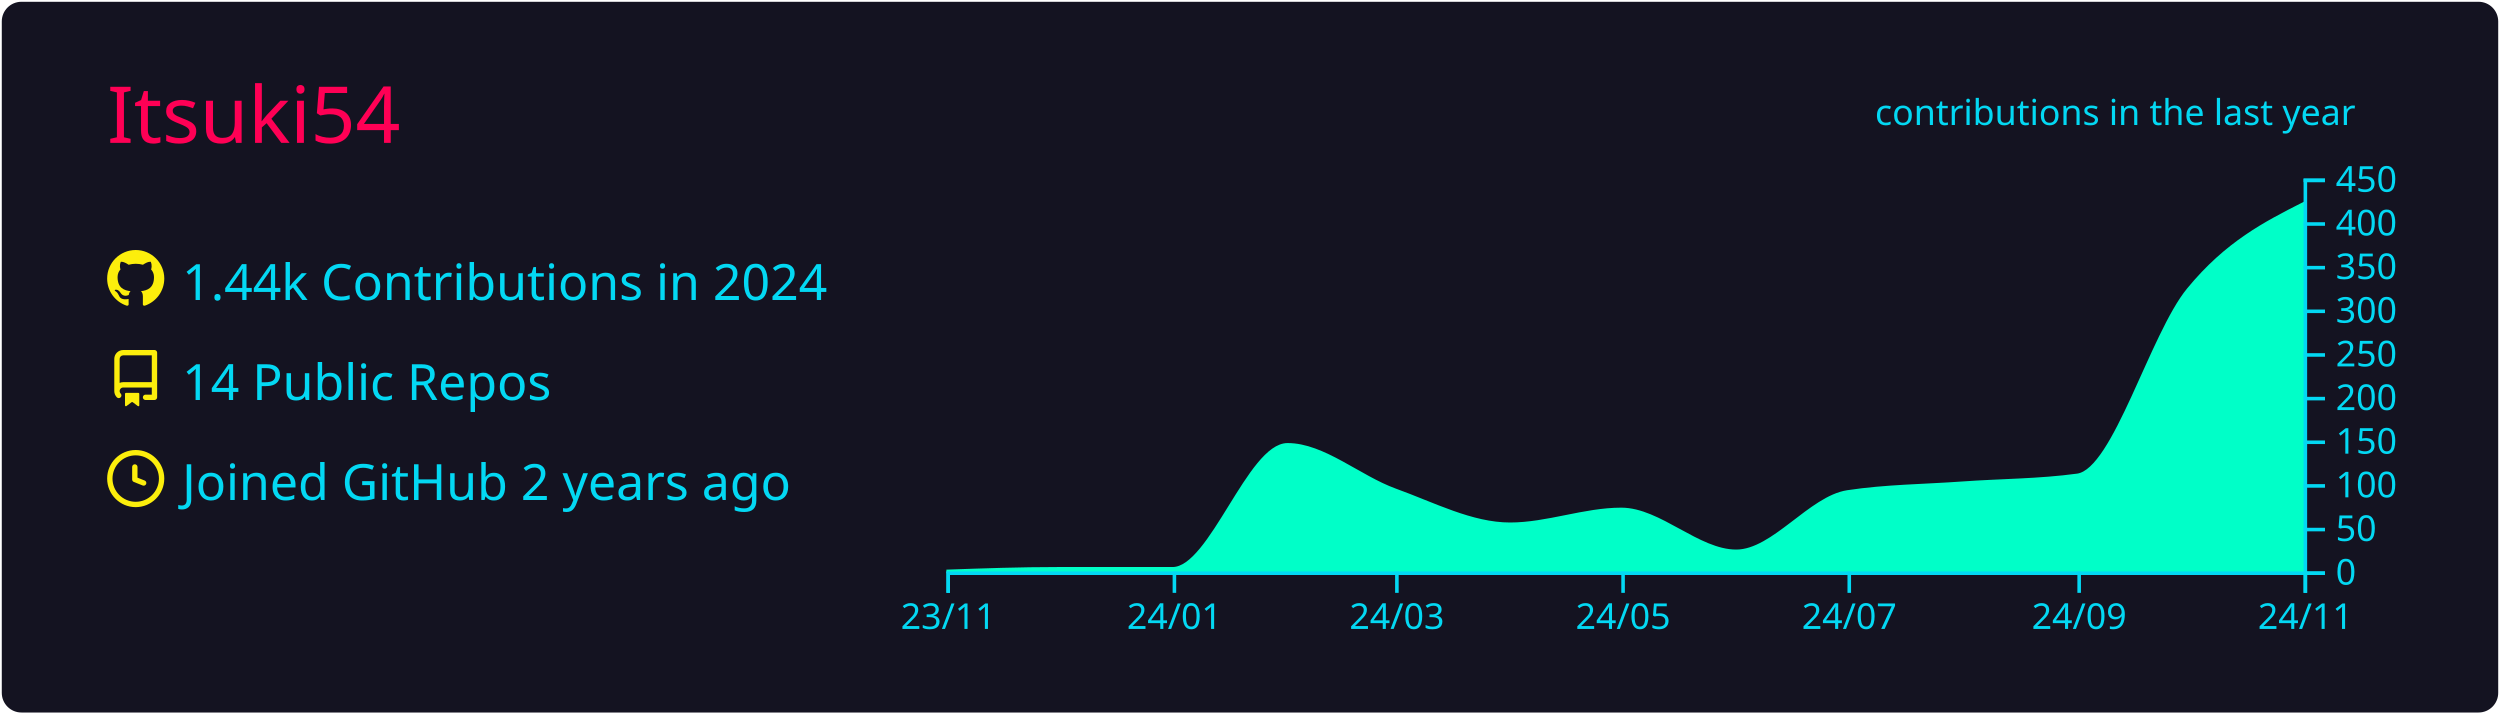
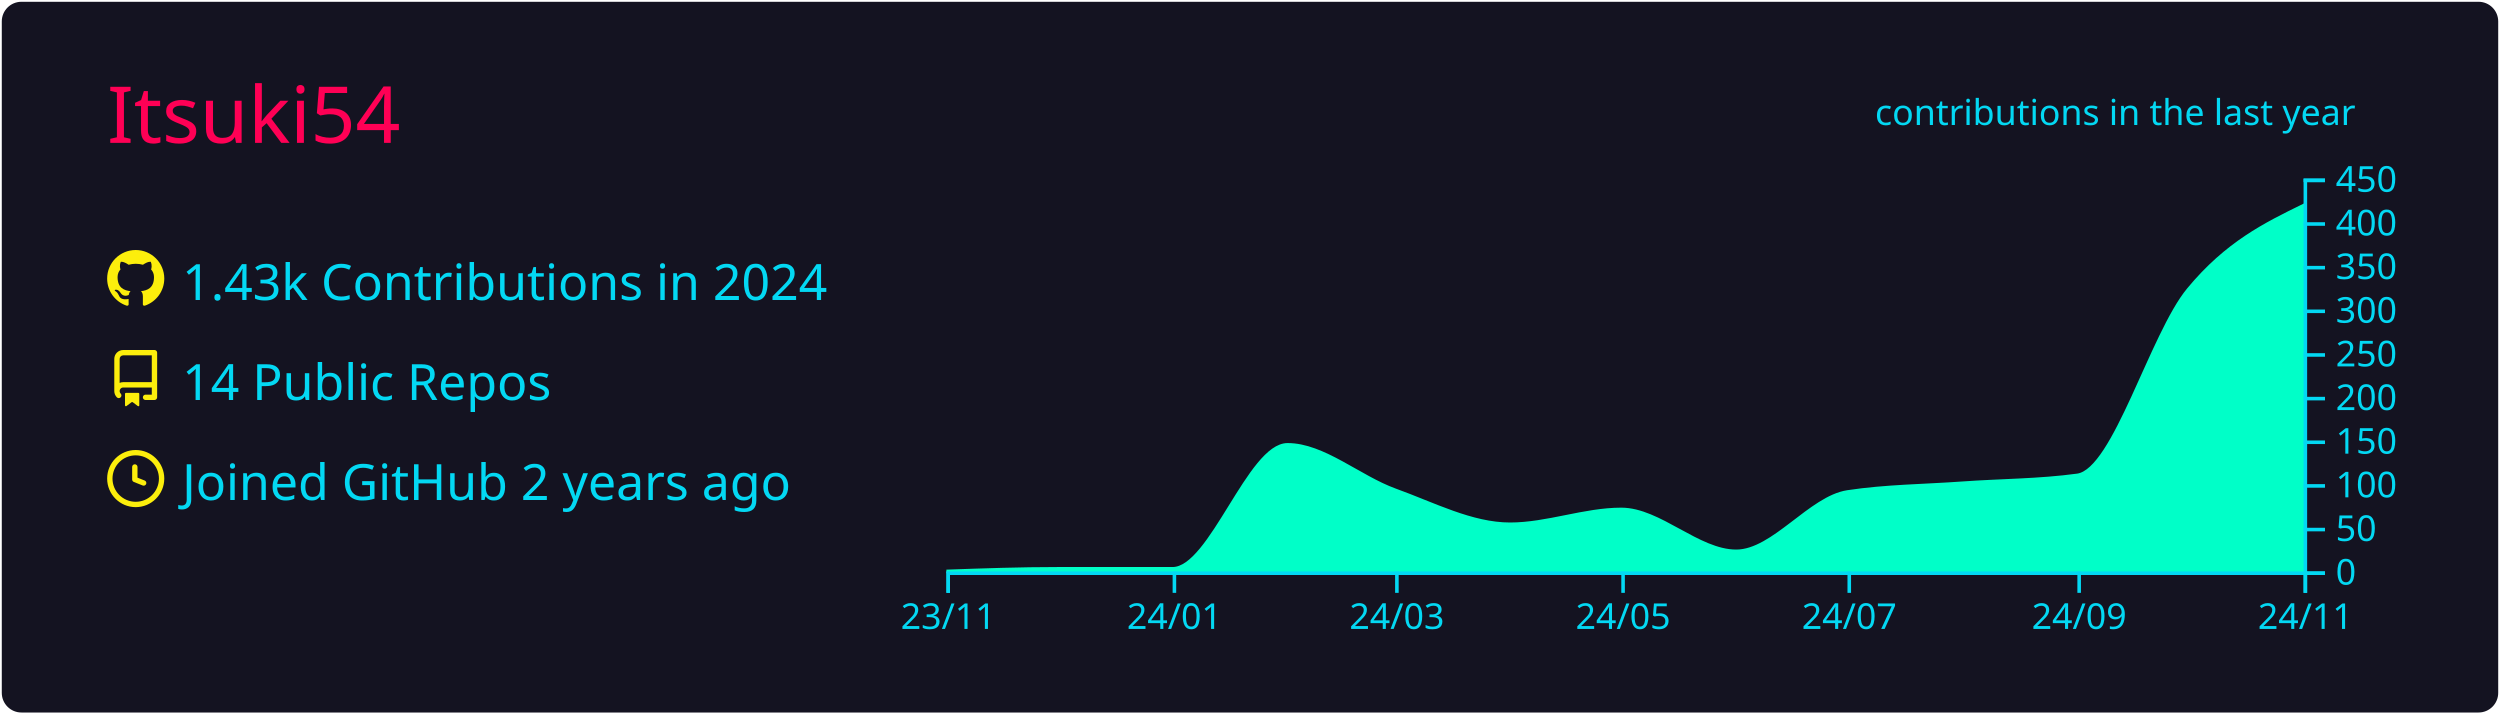
<svg xmlns="http://www.w3.org/2000/svg" width="700" height="200" viewBox="0 0 700 200">
  <style>* {
          font-family: 'Segoe UI', Ubuntu, "Helvetica Neue", Sans-Serif
        }</style>
  <rect x="1" y="1" rx="5" ry="5" height="99%" width="99.714%" stroke="#141321" stroke-width="1" fill="#141321" stroke-opacity="1" />
  <text x="30" y="40" style="font-size: 22px; fill: #ff0055;">Itsuki54</text>
  <g transform="translate(0,40)">
    <g transform="translate(30,30)">
      <g transform="translate(0,0)" width="14" height="14" fill="#fcee0c">
        <path fill-rule="evenodd" d="M8 0C3.58 0 0 3.58 0 8c0 3.54 2.29 6.53 5.47 7.59.4.07.55-.17.55-.38 0-.19-.01-.82-.01-1.49-2.01.37-2.53-.49-2.69-.94-.09-.23-.48-.94-.82-1.13-.28-.15-.68-.52-.01-.53.63-.01 1.08.58 1.23.82.72 1.21 1.87.87 2.33.66.07-.52.28-.87.51-1.07-1.78-.2-3.64-.89-3.64-3.95 0-.87.31-1.59.82-2.15-.08-.2-.36-1.02.08-2.12 0 0 .67-.21 2.2.82.64-.18 1.32-.27 2-.27.68 0 1.36.09 2 .27 1.53-1.04 2.2-.82 2.2-.82.44 1.1.16 1.92.08 2.12.51.56.82 1.27.82 2.15 0 3.07-1.87 3.75-3.65 3.95.29.25.54.73.54 1.48 0 1.07-.01 1.93-.01 2.2 0 .21.15.46.55.38A8.013 8.013 0 0016 8c0-4.42-3.58-8-8-8z" />
      </g>
      <g transform="translate(0,28)" width="14" height="14" fill="#fcee0c">
        <path fill-rule="evenodd" d="M2 2.5A2.5 2.5 0 014.5 0h8.75a.75.75 0 01.75.75v12.5a.75.75 0 01-.75.75h-2.5a.75.75 0 110-1.5h1.75v-2h-8a1 1 0 00-.714 1.7.75.75 0 01-1.072 1.05A2.495 2.495 0 012 11.5v-9zm10.5-1V9h-8c-.356 0-.694.074-1 .208V2.5a1 1 0 011-1h8zM5 12.25v3.25a.25.25 0 00.4.2l1.45-1.087a.25.25 0 01.3 0L8.6 15.7a.25.25 0 00.4-.2v-3.25a.25.25 0 00-.25-.25h-3.5a.25.25 0 00-.25.25z" />
      </g>
      <g transform="translate(0,56)" width="14" height="14" fill="#fcee0c">
        <path fill-rule="evenodd" d="M1.5 8a6.5 6.5 0 1113 0 6.5 6.5 0 01-13 0zM8 0a8 8 0 100 16A8 8 0 008 0zm.5 4.75a.75.75 0 00-1.5 0v3.5a.75.75 0 00.471.696l2.5 1a.75.75 0 00.557-1.392L8.5 7.742V4.75z" />
      </g>
-       <text x="21" y="14" style="fill: #03d8f3; font-size: 14px;">1.44k Contributions in 2024</text>
+       <text x="21" y="14" style="fill: #03d8f3; font-size: 14px;">1.43k Contributions in 2024</text>
      <text x="21" y="42" style="fill: #03d8f3; font-size: 14px;">14 Public Repos</text>
      <text x="21" y="70" style="fill: #03d8f3; font-size: 14px;">Joined GitHub 2 years ago</text>
    </g>
    <g color="#00ffc8" transform="translate(295,10)">
-       <path transform="translate(-30,0)" stroke="#00ffc8" fill="#00ffc8" opacity="1" d="M0,110C10.383,109.633,20.765,109.267,31.148,109.267C41.876,109.267,52.605,109.267,63.333,109.267C74.062,109.267,84.791,74.556,95.519,74.556C105.556,74.556,115.592,83.641,125.628,87.267C136.357,91.143,147.086,96.8,157.814,96.8C168.197,96.8,178.579,92.644,188.962,92.644C199.69,92.644,210.419,104.378,221.148,104.378C231.53,104.378,241.913,89.333,252.295,87.756C263.024,86.126,273.752,86.085,284.481,85.311C295.209,84.537,305.938,84.578,316.667,83.111C327.049,81.692,337.432,43.665,347.814,31.044C358.543,18.003,369.271,12.546,380,7.089L380,110C369.271,110,358.543,110,347.814,110C337.432,110,327.049,110,316.667,110C305.938,110,295.209,110,284.481,110C273.752,110,263.024,110,252.295,110C241.913,110,231.53,110,221.148,110C210.419,110,199.69,110,188.962,110C178.579,110,168.197,110,157.814,110C147.086,110,136.357,110,125.628,110C115.592,110,105.556,110,95.519,110C84.791,110,74.062,110,63.333,110C52.605,110,41.876,110,31.148,110C20.765,110,10.383,110,0,110Z" />
+       <path transform="translate(-30,0)" stroke="#00ffc8" fill="#00ffc8" opacity="1" d="M0,110C10.383,109.633,20.765,109.267,31.148,109.267C41.876,109.267,52.605,109.267,63.333,109.267C74.062,109.267,84.791,74.556,95.519,74.556C105.556,74.556,115.592,83.641,125.628,87.267C136.357,91.143,147.086,96.8,157.814,96.8C168.197,96.8,178.579,92.644,188.962,92.644C199.69,92.644,210.419,104.378,221.148,104.378C231.53,104.378,241.913,89.333,252.295,87.756C263.024,86.126,273.752,86.085,284.481,85.311C295.209,84.537,305.938,84.578,316.667,83.111C327.049,81.692,337.432,43.587,347.814,31.044C358.543,18.083,369.271,12.831,380,7.578L380,110C369.271,110,358.543,110,347.814,110C337.432,110,327.049,110,316.667,110C305.938,110,295.209,110,284.481,110C273.752,110,263.024,110,252.295,110C241.913,110,231.53,110,221.148,110C210.419,110,199.69,110,188.962,110C178.579,110,168.197,110,157.814,110C147.086,110,136.357,110,125.628,110C115.592,110,105.556,110,95.519,110C84.791,110,74.062,110,63.333,110C52.605,110,41.876,110,31.148,110C20.765,110,10.383,110,0,110Z" />
      <g color="#03d8f3" transform="translate(-30,110)" fill="none" font-size="10" font-family="sans-serif" text-anchor="middle">
        <path class="domain" stroke="currentColor" d="M0.5,6V0.5H380.5V6" />
        <g class="tick" opacity="1" transform="translate(0.5,0)">
          <line stroke="currentColor" y2="6" />
          <text fill="currentColor" y="9" dy="0.71em">23/11</text>
        </g>
        <g class="tick" opacity="1" transform="translate(63.83333,0)">
          <line stroke="currentColor" y2="6" />
          <text fill="currentColor" y="9" dy="0.71em">24/01</text>
        </g>
        <g class="tick" opacity="1" transform="translate(126.1284,0)">
          <line stroke="currentColor" y2="6" />
          <text fill="currentColor" y="9" dy="0.71em">24/03</text>
        </g>
        <g class="tick" opacity="1" transform="translate(189.4617,0)">
          <line stroke="currentColor" y2="6" />
          <text fill="currentColor" y="9" dy="0.71em">24/05</text>
        </g>
        <g class="tick" opacity="1" transform="translate(252.7951,0)">
          <line stroke="currentColor" y2="6" />
          <text fill="currentColor" y="9" dy="0.71em">24/07</text>
        </g>
        <g class="tick" opacity="1" transform="translate(317.1667,0)">
          <line stroke="currentColor" y2="6" />
          <text fill="currentColor" y="9" dy="0.71em">24/09</text>
        </g>
        <g class="tick" opacity="1" transform="translate(380.5,0)">
          <line stroke="currentColor" y2="6" />
          <text fill="currentColor" y="9" dy="0.71em">24/11</text>
        </g>
      </g>
      <g color="#03d8f3" transform="translate(350,0)" fill="none" font-size="10" font-family="sans-serif" text-anchor="start">
        <path class="domain" stroke="currentColor" d="M6,110.5H0.5V0.5H6" />
        <g class="tick" opacity="1" transform="translate(0,110.5)">
          <line stroke="currentColor" x2="6" />
          <text fill="currentColor" x="9" dy="0.32em">0</text>
        </g>
        <g class="tick" opacity="1" transform="translate(0,98.27778)">
          <line stroke="currentColor" x2="6" />
          <text fill="currentColor" x="9" dy="0.32em">50</text>
        </g>
        <g class="tick" opacity="1" transform="translate(0,86.05556)">
          <line stroke="currentColor" x2="6" />
          <text fill="currentColor" x="9" dy="0.32em">100</text>
        </g>
        <g class="tick" opacity="1" transform="translate(0,73.83333)">
          <line stroke="currentColor" x2="6" />
          <text fill="currentColor" x="9" dy="0.32em">150</text>
        </g>
        <g class="tick" opacity="1" transform="translate(0,61.61111)">
          <line stroke="currentColor" x2="6" />
          <text fill="currentColor" x="9" dy="0.32em">200</text>
        </g>
        <g class="tick" opacity="1" transform="translate(0,49.38889)">
          <line stroke="currentColor" x2="6" />
          <text fill="currentColor" x="9" dy="0.32em">250</text>
        </g>
        <g class="tick" opacity="1" transform="translate(0,37.16667)">
          <line stroke="currentColor" x2="6" />
          <text fill="currentColor" x="9" dy="0.32em">300</text>
        </g>
        <g class="tick" opacity="1" transform="translate(0,24.94444)">
          <line stroke="currentColor" x2="6" />
          <text fill="currentColor" x="9" dy="0.32em">350</text>
        </g>
        <g class="tick" opacity="1" transform="translate(0,12.72222)">
          <line stroke="currentColor" x2="6" />
          <text fill="currentColor" x="9" dy="0.32em">400</text>
        </g>
        <g class="tick" opacity="1" transform="translate(0,0.5)">
          <line stroke="currentColor" x2="6" />
          <text fill="currentColor" x="9" dy="0.32em">450</text>
        </g>
      </g>
      <g>
        <text y="-15" x="230" style="fill: #03d8f3; font-size: 10px;">contributions in the last year</text>
      </g>
    </g>
  </g>
</svg>
